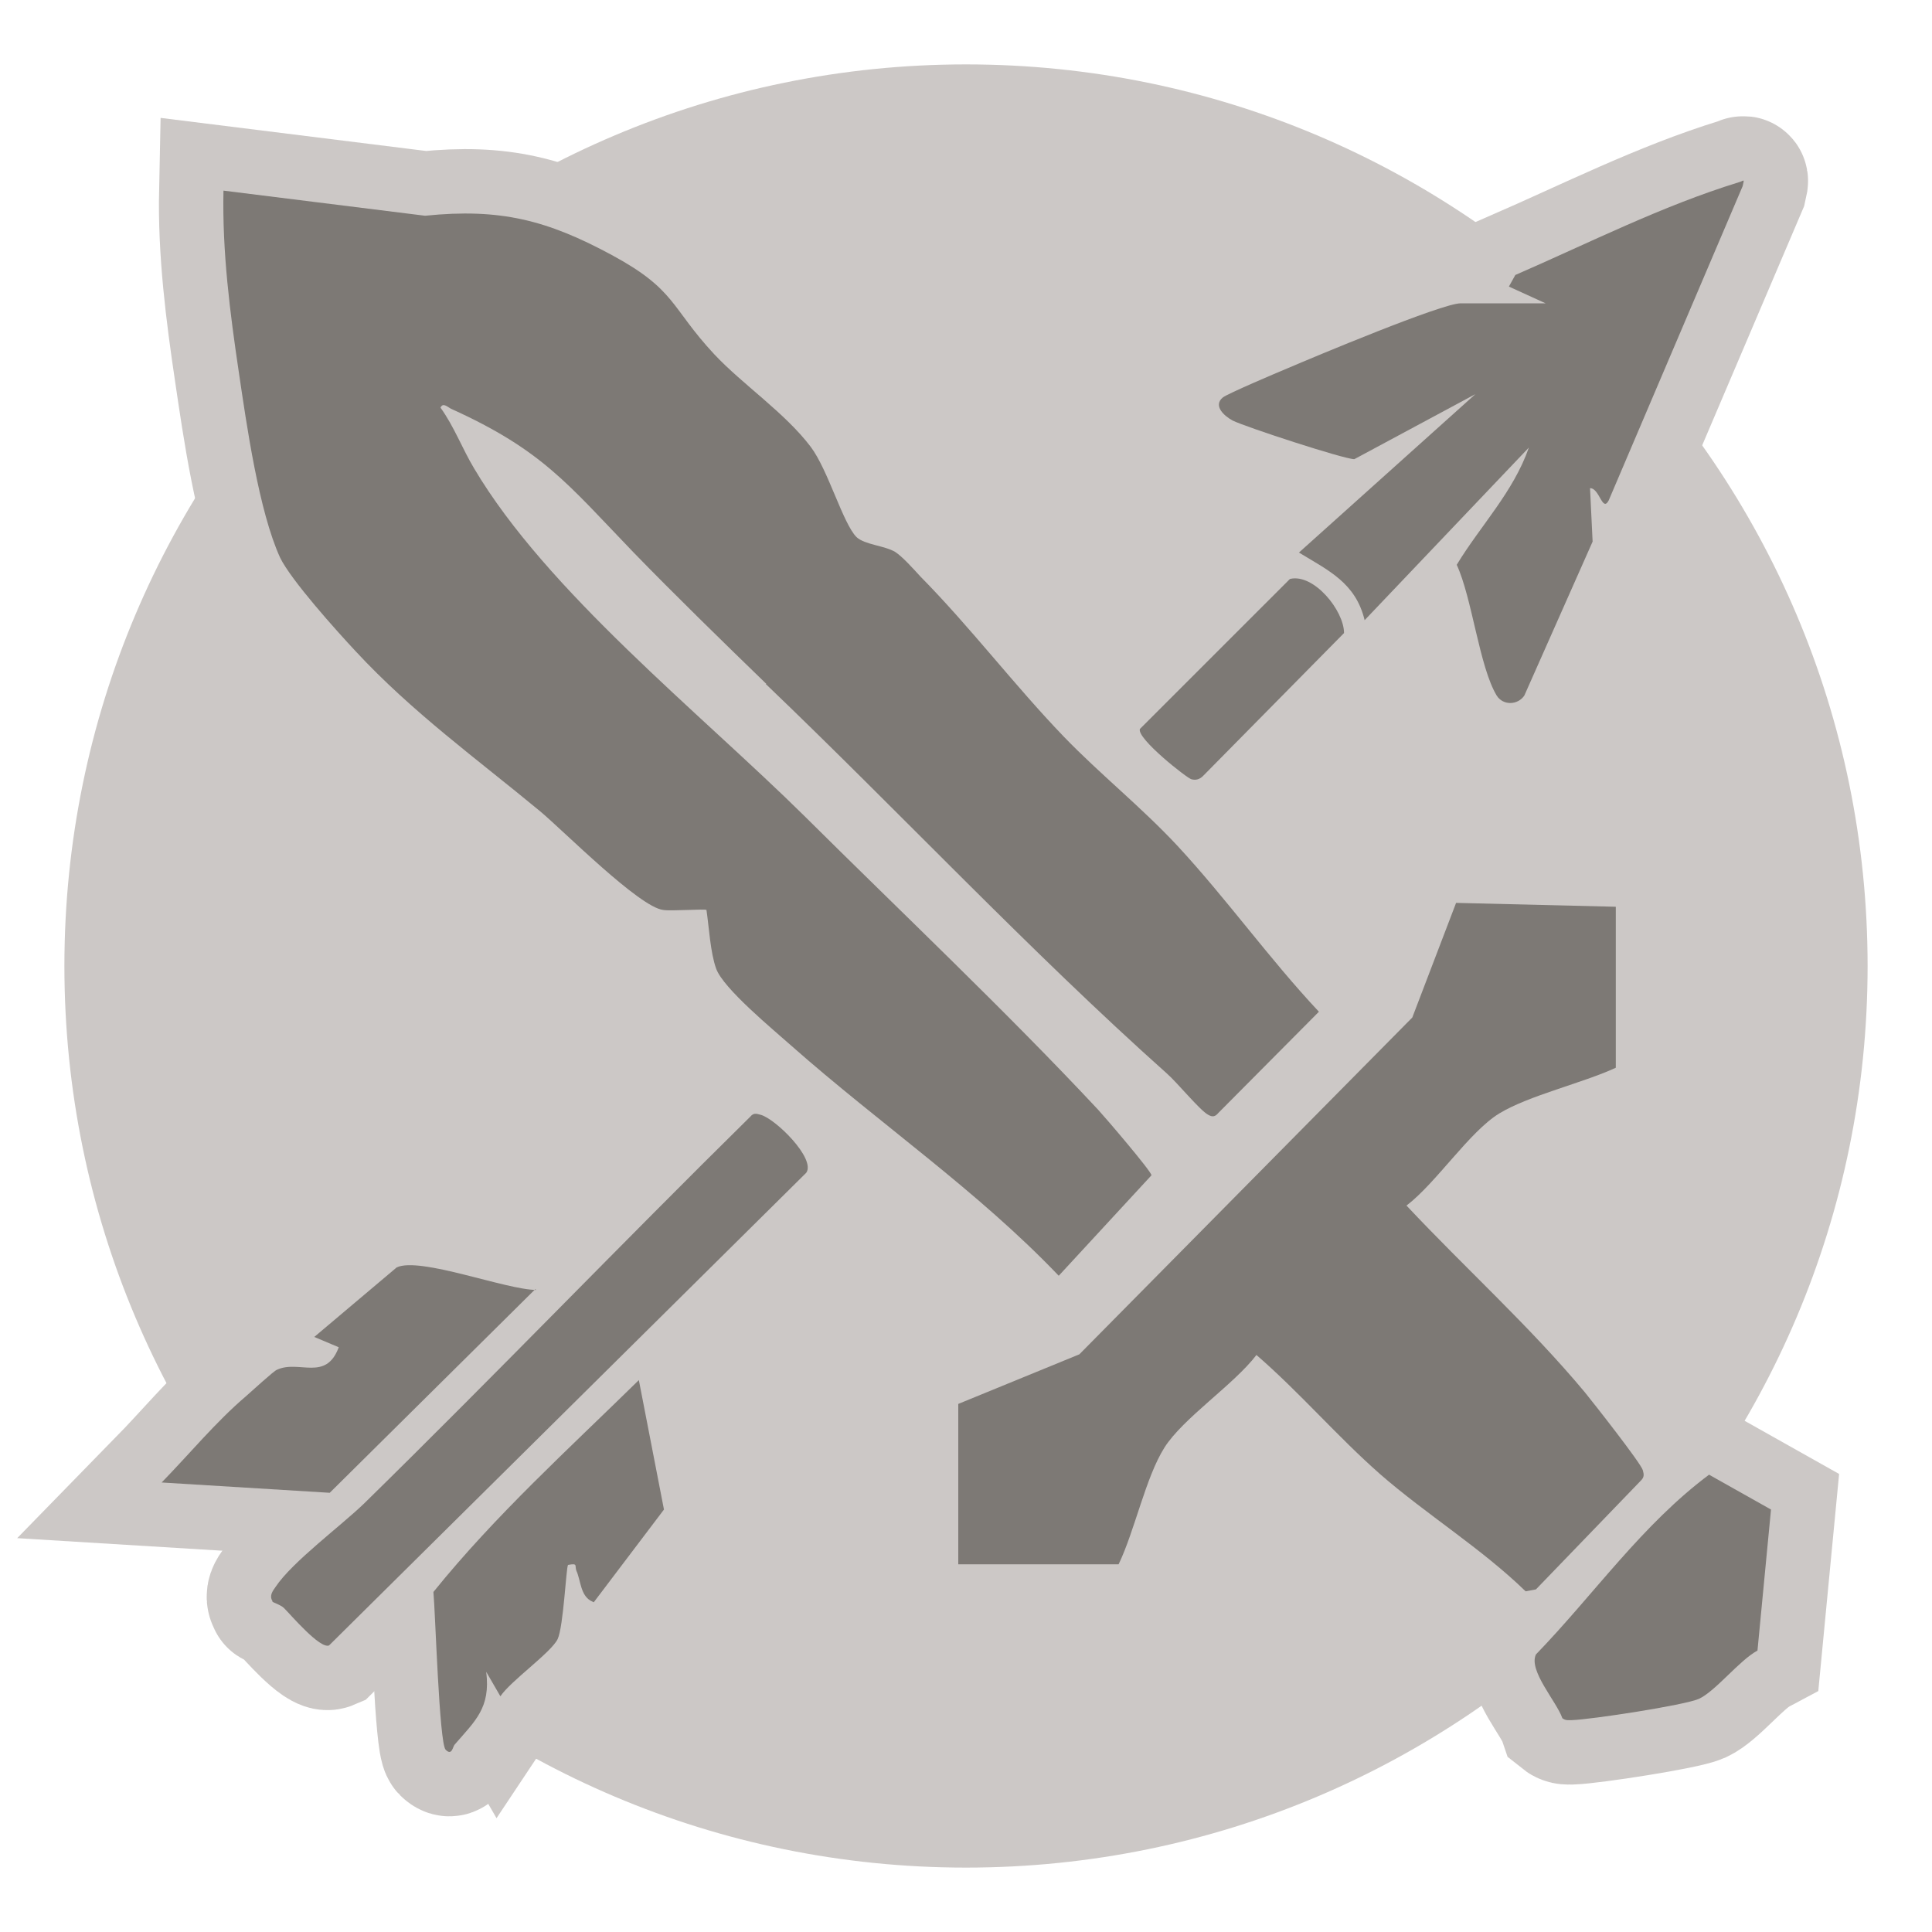
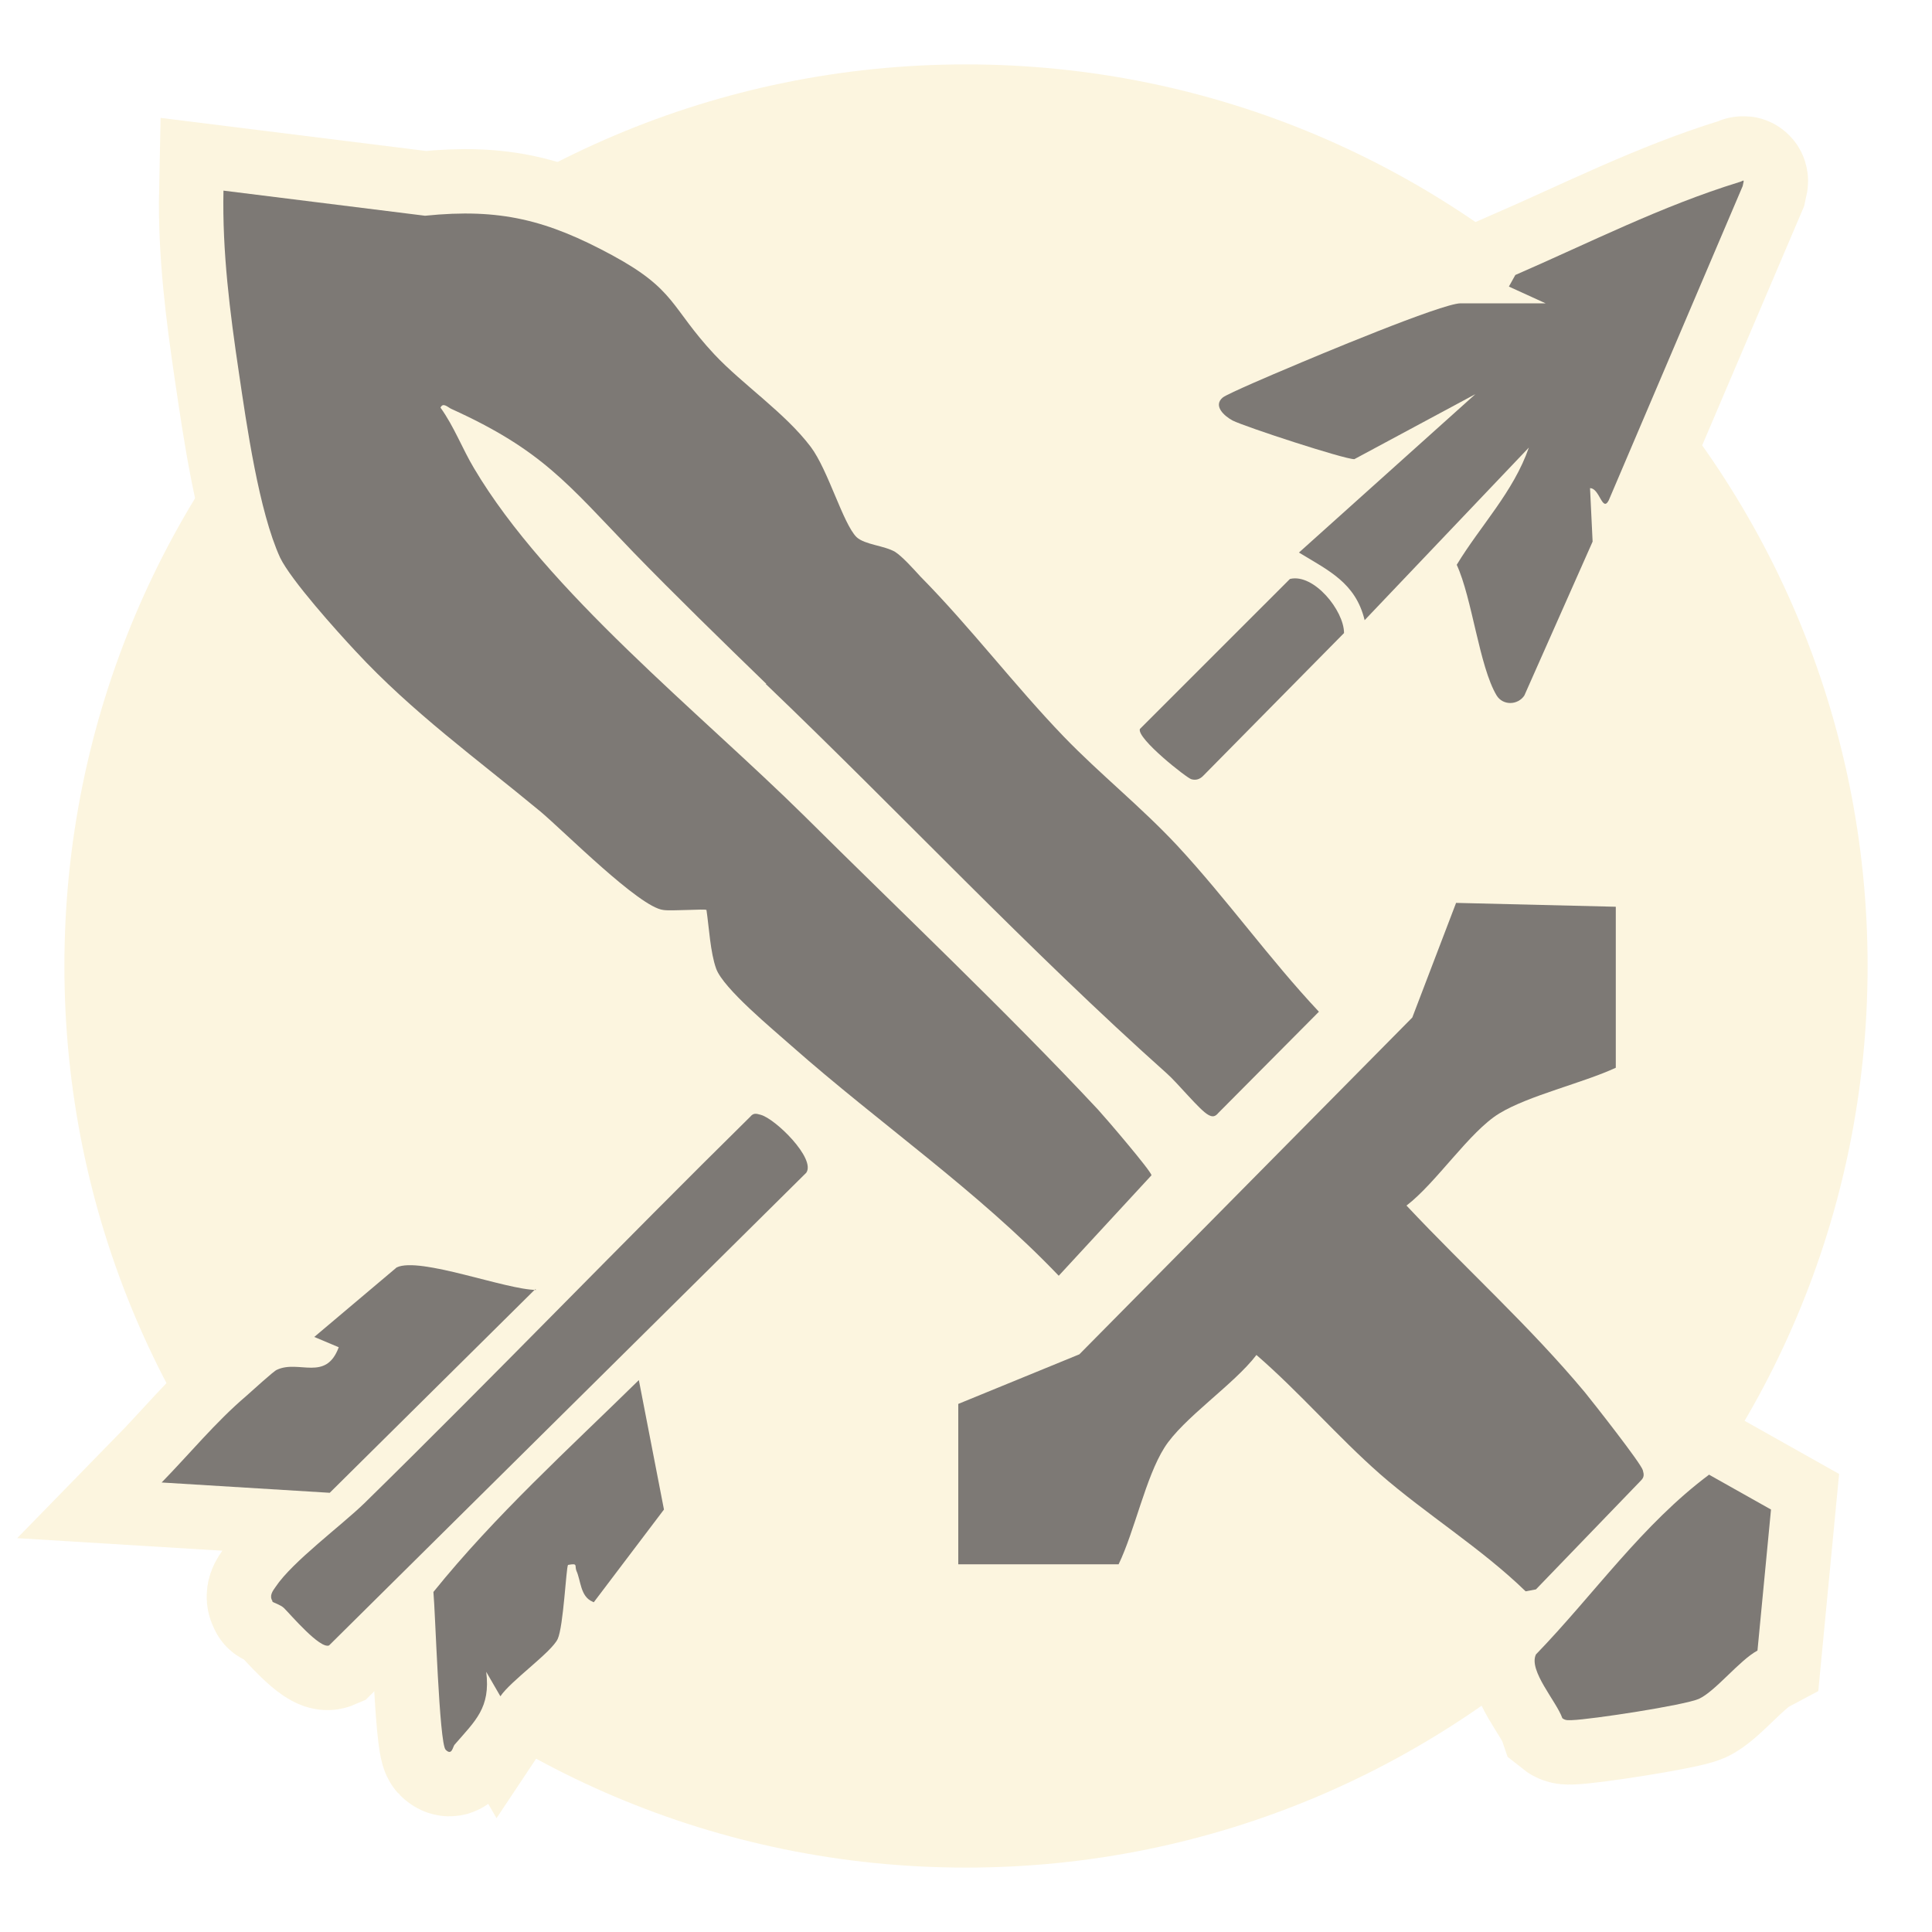
<svg xmlns="http://www.w3.org/2000/svg" id="Layer_2" data-name="Layer 2" viewBox="0 0 30 30">
  <defs>
    <style>
      .cls-1 { fill: #7d7975; }
    </style>
  </defs>
  <g id="Layer_1-2" data-name="Layer 1">
-     <circle cx="15" cy="15" r="14" fill="#ccc8c6" />
-     <g transform="translate(2.5,2.8)" stroke="#ccc8c6" stroke-width="2">
+     <circle cx="15" cy="15" r="14" fill="#FCF5DF" />
+     <g transform="translate(2.5,2.8)" stroke="#FCF5DF" stroke-width="2">
      <path class="cls-1" d="M9.4,7.82c-.65-.63-1.44-1.4-2.07-2.05-1.02-1.06-1.41-1.58-2.82-2.22-.05-.02-.13-.11-.17-.02.21.29.34.64.52.94,1.13,1.91,3.51,3.8,5.13,5.4,1.49,1.48,3.14,3.04,4.56,4.56.12.13.83.96.83,1.02l-1.44,1.56c-1.26-1.32-2.78-2.36-4.15-3.57-.28-.25-1.06-.89-1.17-1.2-.09-.25-.11-.64-.15-.91-.02-.02-.55.02-.67,0-.37-.04-1.54-1.22-1.91-1.53-.99-.82-1.99-1.54-2.87-2.49-.29-.31-1-1.1-1.17-1.45-.33-.72-.52-2.06-.64-2.87-.14-.94-.26-1.88-.24-2.83l3.13.39c1.17-.12,1.9.07,2.9.61s.91.81,1.59,1.54c.44.47,1.1.91,1.5,1.44.27.36.5,1.19.71,1.4.13.12.43.13.6.23.11.07.29.27.39.38.78.79,1.46,1.69,2.23,2.49.56.58,1.2,1.09,1.76,1.69.77.83,1.43,1.76,2.2,2.58l-1.56,1.57c-.05.06-.09.07-.16.03-.13-.07-.48-.5-.64-.64-2.15-1.92-4.14-4.05-6.23-6.05Z" />
      <path class="cls-1" d="M22.59,11.29v2.49c-.52.24-1.35.43-1.81.71s-.98,1.08-1.44,1.43c.91.97,1.92,1.88,2.77,2.9.13.16.87,1.1.9,1.21.02.07.02.11-.03.16l-1.63,1.69-.16.03c-.69-.67-1.55-1.2-2.26-1.82-.66-.58-1.25-1.27-1.92-1.85-.35.46-1.14.98-1.43,1.44s-.46,1.29-.71,1.81h-2.49v-2.49l1.88-.77,5.17-5.23.68-1.78,2.48.06Z" />
      <path class="cls-1" d="M21.5,1.91l-.57-.26.1-.18c1.15-.5,2.27-1.07,3.47-1.44.08-.02.09-.07.06.06l-2.08,4.88c-.1.19-.14-.19-.29-.19l.04.83-1.06,2.39c-.1.15-.33.16-.43,0-.27-.45-.38-1.51-.62-2.03.37-.61.88-1.13,1.12-1.82l-2.55,2.68c-.14-.58-.56-.77-1.02-1.05l2.74-2.46-1.88,1.01c-.16,0-1.69-.5-1.89-.6-.13-.07-.31-.23-.15-.36.08-.06.83-.38,1-.45.42-.18,2.4-1.01,2.69-1.01h1.31Z" />
      <path class="cls-1" d="M1.73,22.06c-.05-.08,0-.15.05-.22.26-.39,1.02-.95,1.38-1.3,2.02-1.98,3.98-4.02,5.99-6,.05-.06.09-.05.16-.03.23.06.86.68.71.9l-7.41,7.34c-.14.06-.59-.47-.7-.58-.05-.05-.18-.09-.18-.1Z" />
      <path class="cls-1" d="M5.81,17.22l-3.19,3.16-2.61-.16c.43-.44.84-.94,1.31-1.34.08-.07.44-.4.48-.41.34-.16.76.19.96-.35l-.38-.16,1.28-1.08c.36-.17,1.7.35,2.17.35Z" />
      <path class="cls-1" d="M6.7,22.07c-.19-.08-.18-.33-.25-.48-.03-.08.03-.12-.13-.09-.03.05-.07.95-.16,1.15-.1.21-.73.65-.89.89l-.22-.38c.07.56-.17.76-.49,1.13-.03.03-.04.18-.14.08s-.16-2.14-.19-2.45c.96-1.19,2.1-2.22,3.19-3.29l.39,2.01-1.09,1.44Z" />
      <path class="cls-1" d="M24.04,20.1l.96.54-.21,2.19c-.28.15-.65.63-.91.75-.23.1-1.67.32-1.97.33-.05,0-.1.01-.15-.03-.09-.26-.53-.74-.41-.99.9-.93,1.65-2.02,2.7-2.8Z" />
      <path class="cls-1" d="M17.53,6.19c.37-.09.84.49.84.84l-2.19,2.22c-.05.05-.11.07-.18.05-.06-.01-.85-.63-.8-.78l2.33-2.33Z" />
    </g>
    <g transform="translate(2.5,2.8)">
      <path class="cls-1" d="M9.4,7.82c-.65-.63-1.44-1.4-2.07-2.05-1.02-1.06-1.41-1.58-2.82-2.22-.05-.02-.13-.11-.17-.02.21.29.34.64.52.94,1.13,1.91,3.51,3.8,5.13,5.4,1.49,1.48,3.14,3.04,4.56,4.56.12.13.83.96.83,1.02l-1.44,1.56c-1.26-1.32-2.78-2.36-4.15-3.57-.28-.25-1.06-.89-1.17-1.2-.09-.25-.11-.64-.15-.91-.02-.02-.55.02-.67,0-.37-.04-1.54-1.22-1.91-1.53-.99-.82-1.99-1.54-2.87-2.49-.29-.31-1-1.1-1.17-1.45-.33-.72-.52-2.06-.64-2.87-.14-.94-.26-1.88-.24-2.83l3.13.39c1.17-.12,1.9.07,2.9.61s.91.81,1.59,1.54c.44.47,1.1.91,1.5,1.44.27.36.5,1.19.71,1.4.13.12.43.13.6.23.11.07.29.27.39.38.78.79,1.46,1.69,2.23,2.49.56.58,1.2,1.09,1.76,1.69.77.83,1.43,1.76,2.2,2.58l-1.56,1.57c-.05.06-.09.07-.16.03-.13-.07-.48-.5-.64-.64-2.15-1.92-4.14-4.05-6.23-6.05Z" />
      <path class="cls-1" d="M22.59,11.29v2.49c-.52.24-1.35.43-1.81.71s-.98,1.08-1.44,1.43c.91.97,1.92,1.88,2.77,2.9.13.16.87,1.1.9,1.21.02.07.02.11-.03.16l-1.63,1.69-.16.03c-.69-.67-1.55-1.2-2.26-1.82-.66-.58-1.25-1.27-1.92-1.85-.35.46-1.14.98-1.43,1.44s-.46,1.29-.71,1.81h-2.49v-2.49l1.88-.77,5.17-5.23.68-1.78,2.48.06Z" />
      <path class="cls-1" d="M21.5,1.91l-.57-.26.1-.18c1.15-.5,2.27-1.07,3.47-1.44.08-.02.09-.07.06.06l-2.08,4.88c-.1.19-.14-.19-.29-.19l.04.83-1.06,2.39c-.1.15-.33.16-.43,0-.27-.45-.38-1.51-.62-2.03.37-.61.88-1.13,1.12-1.82l-2.55,2.68c-.14-.58-.56-.77-1.02-1.05l2.74-2.46-1.88,1.01c-.16,0-1.69-.5-1.89-.6-.13-.07-.31-.23-.15-.36.08-.06.83-.38,1-.45.42-.18,2.4-1.01,2.69-1.01h1.31Z" />
      <path class="cls-1" d="M1.73,22.06c-.05-.08,0-.15.05-.22.26-.39,1.02-.95,1.38-1.3,2.02-1.98,3.98-4.02,5.99-6,.05-.06.09-.05.16-.03.23.06.86.68.71.9l-7.41,7.34c-.14.06-.59-.47-.7-.58-.05-.05-.18-.09-.18-.1Z" />
      <path class="cls-1" d="M5.81,17.22l-3.19,3.16-2.61-.16c.43-.44.84-.94,1.31-1.34.08-.07.44-.4.48-.41.34-.16.76.19.96-.35l-.38-.16,1.28-1.08c.36-.17,1.7.35,2.17.35Z" />
      <path class="cls-1" d="M6.7,22.07c-.19-.08-.18-.33-.25-.48-.03-.08.03-.12-.13-.09-.03.05-.07.95-.16,1.15-.1.21-.73.65-.89.89l-.22-.38c.07.56-.17.76-.49,1.13-.03.03-.04.18-.14.08s-.16-2.14-.19-2.45c.96-1.19,2.1-2.22,3.19-3.29l.39,2.01-1.09,1.44Z" />
      <path class="cls-1" d="M24.04,20.1l.96.54-.21,2.19c-.28.15-.65.63-.91.75-.23.1-1.67.32-1.97.33-.05,0-.1.01-.15-.03-.09-.26-.53-.74-.41-.99.9-.93,1.65-2.02,2.7-2.8Z" />
      <path class="cls-1" d="M17.53,6.19c.37-.09.84.49.84.84l-2.19,2.22c-.05.05-.11.07-.18.05-.06-.01-.85-.63-.8-.78l2.33-2.33Z" />
    </g>
  </g>
</svg>
